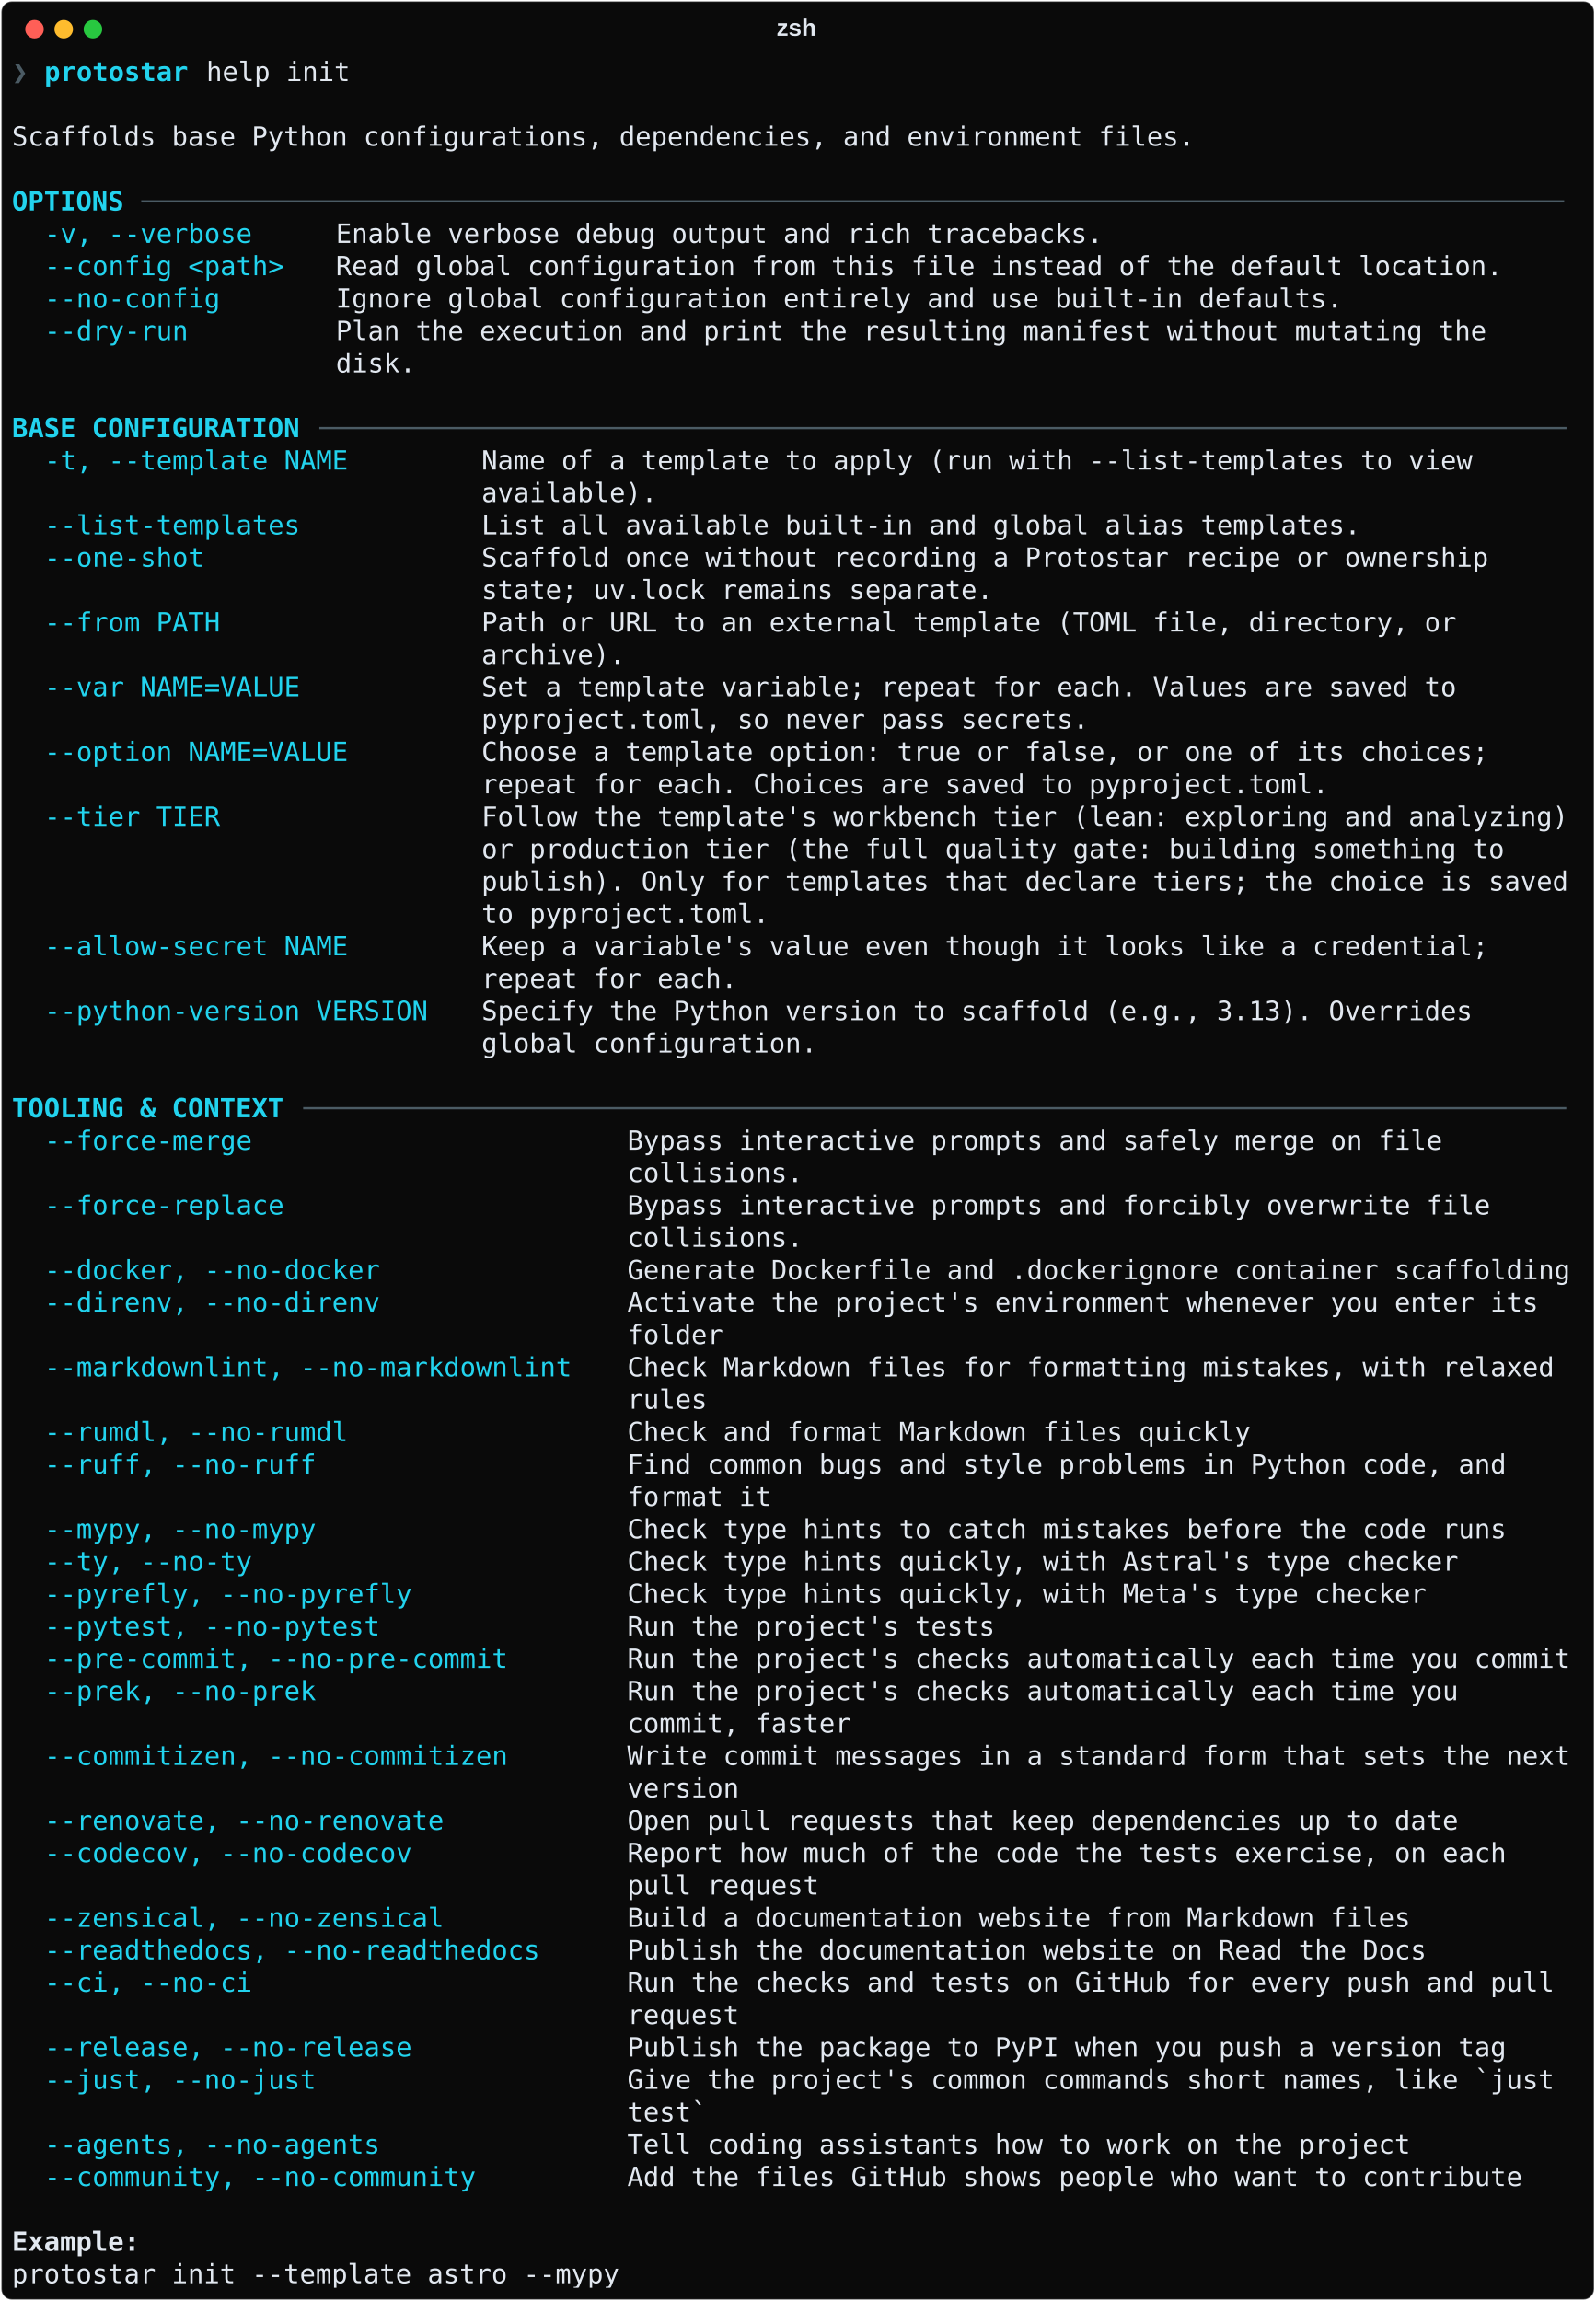
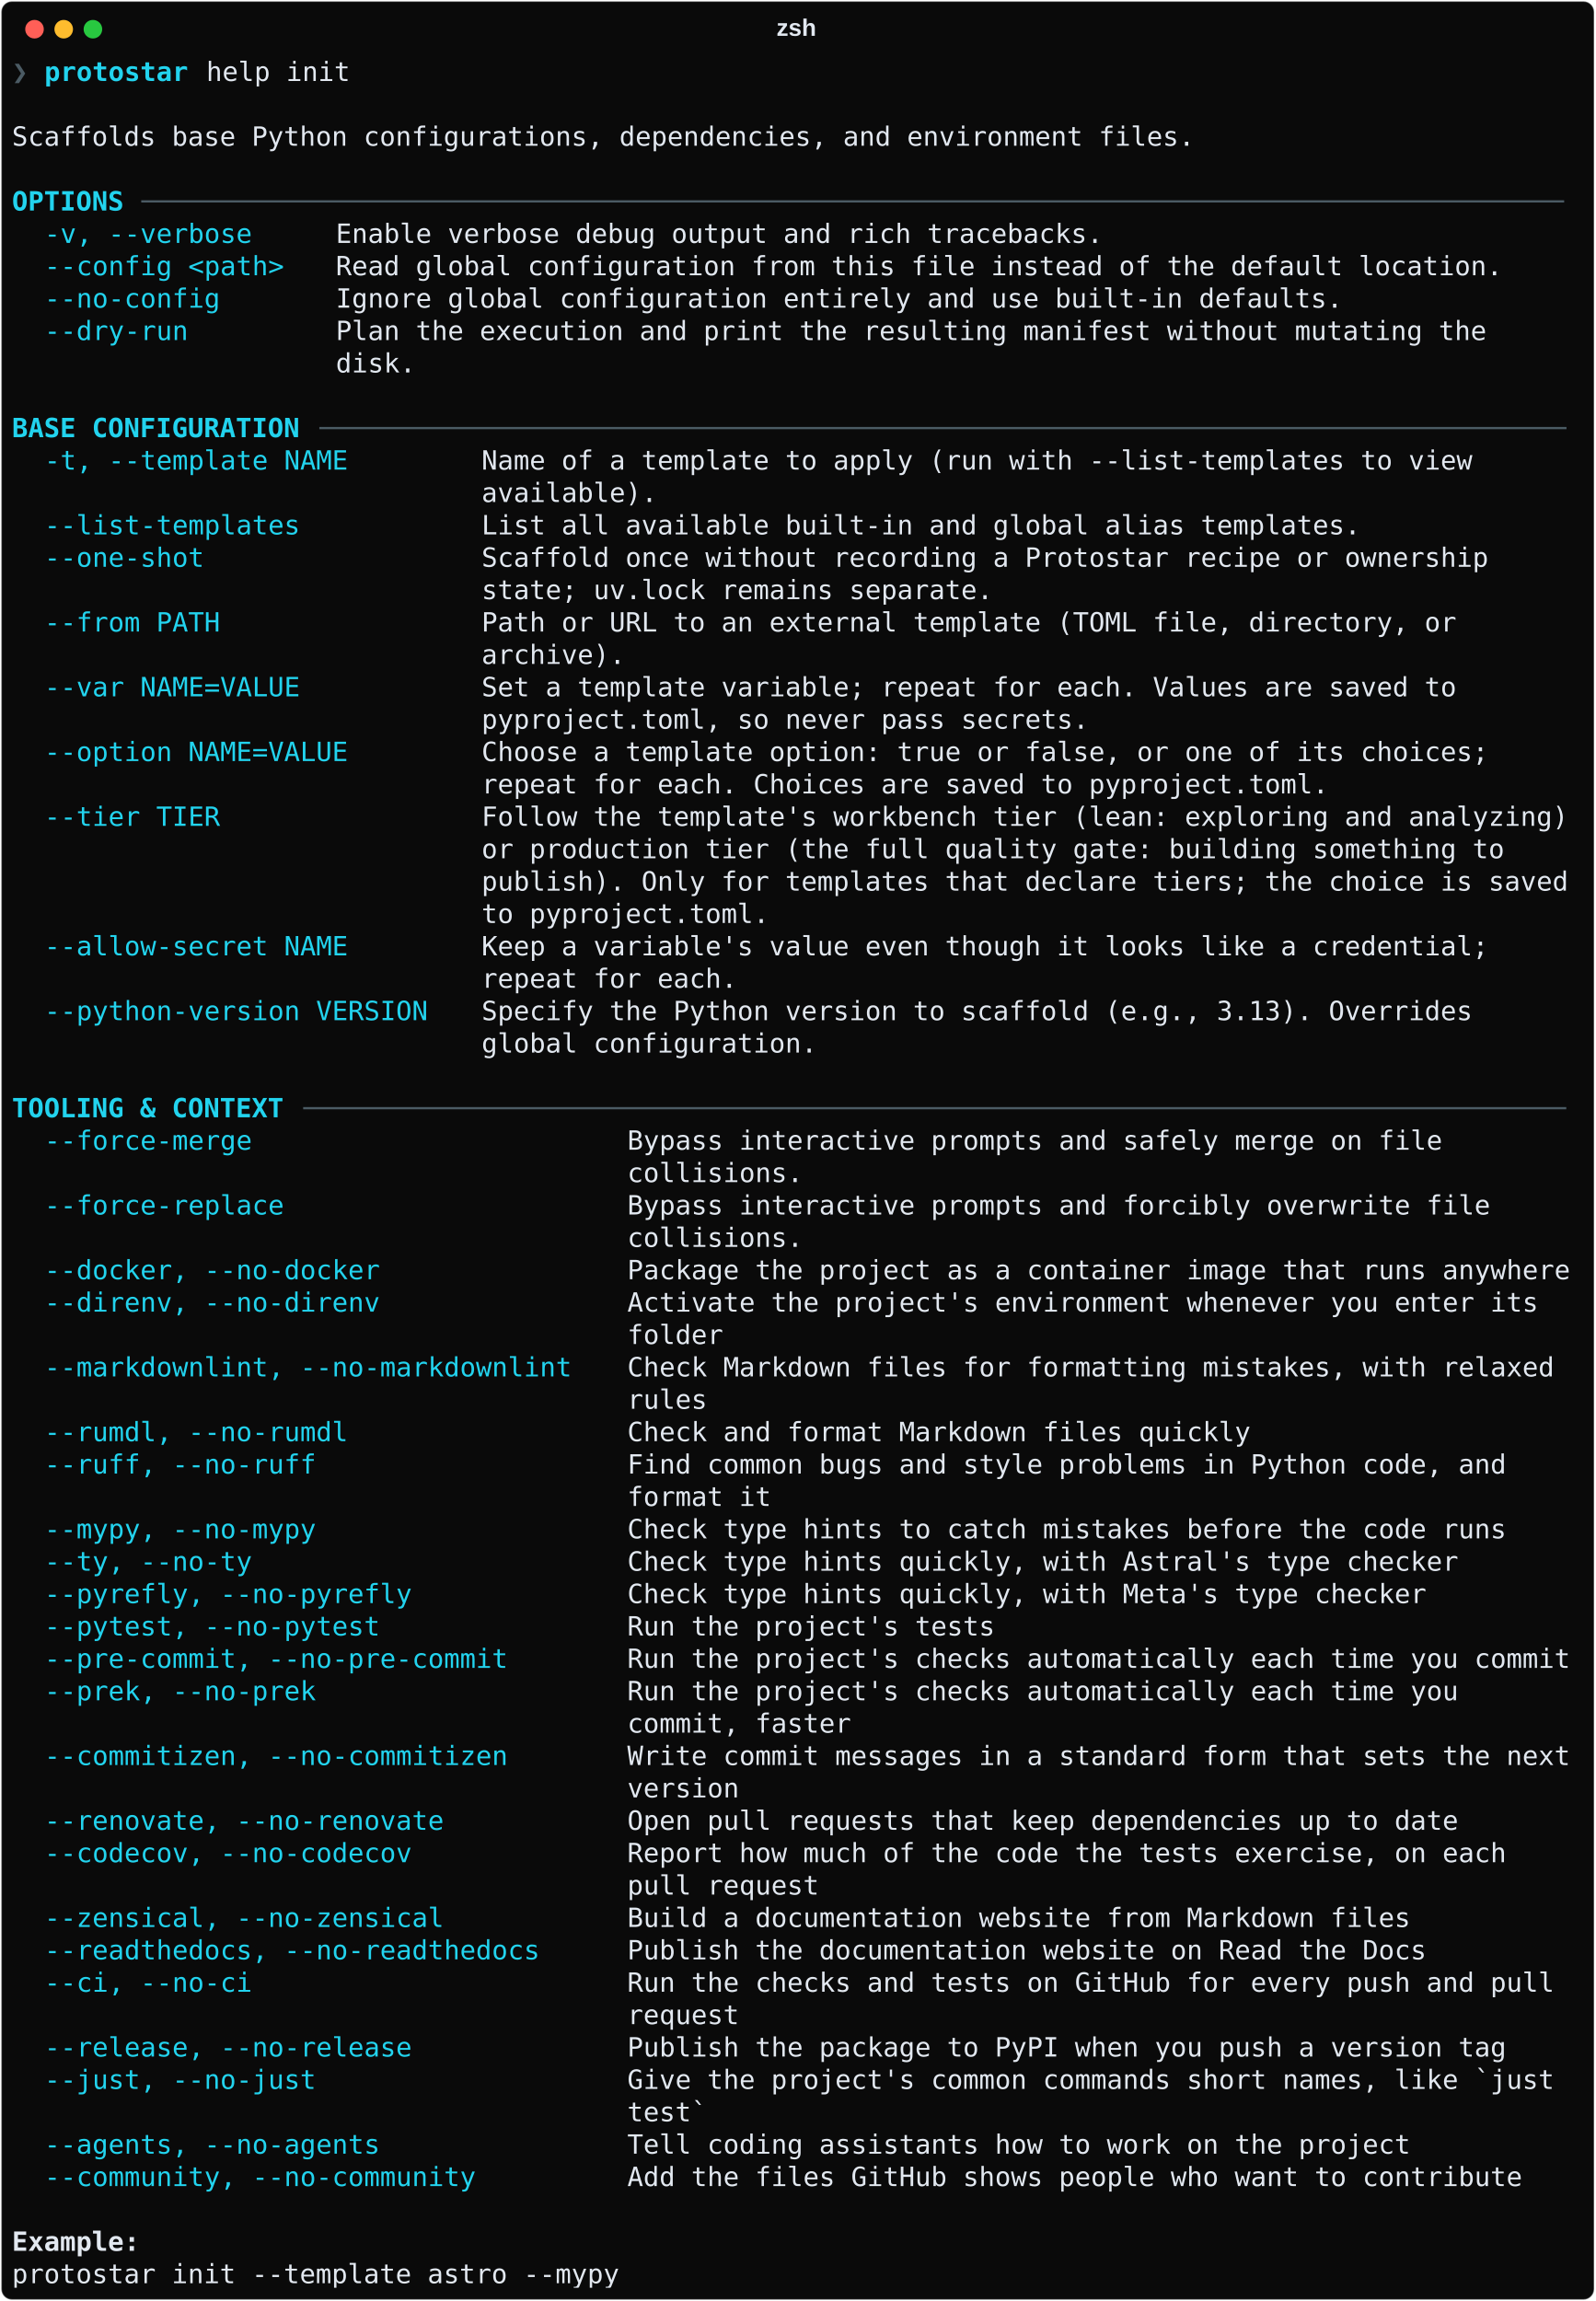
<svg xmlns="http://www.w3.org/2000/svg" class="rich-terminal" viewBox="0 0 1202 1733.6">
  <style>

    @font-face {
        font-family: "Fira Code";
        src: local("FiraCode-Regular"),
                url("https://cdnjs.cloudflare.com/ajax/libs/firacode/6.2.0/woff2/FiraCode-Regular.woff2") format("woff2"),
                url("https://cdnjs.cloudflare.com/ajax/libs/firacode/6.2.0/woff/FiraCode-Regular.woff") format("woff");
        font-style: normal;
        font-weight: 400;
    }
    @font-face {
        font-family: "Fira Code";
        src: local("FiraCode-Bold"),
                url("https://cdnjs.cloudflare.com/ajax/libs/firacode/6.2.0/woff2/FiraCode-Bold.woff2") format("woff2"),
                url("https://cdnjs.cloudflare.com/ajax/libs/firacode/6.2.0/woff/FiraCode-Bold.woff") format("woff");
        font-style: bold;
        font-weight: 700;
    }

    .cli_init_help-matrix {
        font-family: Fira Code, monospace;
        font-size: 20px;
        line-height: 24.4px;
        font-variant-east-asian: full-width;
    }

    .cli_init_help-title {
        font-size: 18px;
        font-weight: bold;
        font-family: arial;
    }

    .cli_init_help-r1 { fill: #4b5b64 }
.cli_init_help-r2 { fill: #22d3ee;font-weight: bold }
.cli_init_help-r3 { fill: #e2e8f0 }
.cli_init_help-r4 { fill: #22d3ee }
.cli_init_help-r5 { fill: #e2e8f0;font-weight: bold }
    </style>
  <defs>
    <clipPath id="cli_init_help-clip-terminal">
      <rect x="0" y="0" width="1182.4" height="1682.6" />
    </clipPath>
    <clipPath id="cli_init_help-line-0">
      <rect x="0" y="1.5" width="1183.4" height="24.65" />
    </clipPath>
    <clipPath id="cli_init_help-line-1">
      <rect x="0" y="25.9" width="1183.4" height="24.65" />
    </clipPath>
    <clipPath id="cli_init_help-line-2">
      <rect x="0" y="50.3" width="1183.4" height="24.65" />
    </clipPath>
    <clipPath id="cli_init_help-line-3">
      <rect x="0" y="74.7" width="1183.4" height="24.65" />
    </clipPath>
    <clipPath id="cli_init_help-line-4">
      <rect x="0" y="99.1" width="1183.4" height="24.65" />
    </clipPath>
    <clipPath id="cli_init_help-line-5">
      <rect x="0" y="123.5" width="1183.4" height="24.65" />
    </clipPath>
    <clipPath id="cli_init_help-line-6">
      <rect x="0" y="147.9" width="1183.4" height="24.65" />
    </clipPath>
    <clipPath id="cli_init_help-line-7">
      <rect x="0" y="172.3" width="1183.4" height="24.65" />
    </clipPath>
    <clipPath id="cli_init_help-line-8">
      <rect x="0" y="196.7" width="1183.4" height="24.65" />
    </clipPath>
    <clipPath id="cli_init_help-line-9">
      <rect x="0" y="221.1" width="1183.4" height="24.65" />
    </clipPath>
    <clipPath id="cli_init_help-line-10">
      <rect x="0" y="245.5" width="1183.4" height="24.65" />
    </clipPath>
    <clipPath id="cli_init_help-line-11">
      <rect x="0" y="269.9" width="1183.4" height="24.65" />
    </clipPath>
    <clipPath id="cli_init_help-line-12">
      <rect x="0" y="294.3" width="1183.4" height="24.65" />
    </clipPath>
    <clipPath id="cli_init_help-line-13">
      <rect x="0" y="318.7" width="1183.4" height="24.65" />
    </clipPath>
    <clipPath id="cli_init_help-line-14">
      <rect x="0" y="343.1" width="1183.4" height="24.65" />
    </clipPath>
    <clipPath id="cli_init_help-line-15">
      <rect x="0" y="367.5" width="1183.4" height="24.65" />
    </clipPath>
    <clipPath id="cli_init_help-line-16">
      <rect x="0" y="391.9" width="1183.4" height="24.65" />
    </clipPath>
    <clipPath id="cli_init_help-line-17">
      <rect x="0" y="416.3" width="1183.4" height="24.65" />
    </clipPath>
    <clipPath id="cli_init_help-line-18">
      <rect x="0" y="440.7" width="1183.4" height="24.65" />
    </clipPath>
    <clipPath id="cli_init_help-line-19">
      <rect x="0" y="465.1" width="1183.4" height="24.65" />
    </clipPath>
    <clipPath id="cli_init_help-line-20">
      <rect x="0" y="489.5" width="1183.4" height="24.65" />
    </clipPath>
    <clipPath id="cli_init_help-line-21">
      <rect x="0" y="513.9" width="1183.4" height="24.65" />
    </clipPath>
    <clipPath id="cli_init_help-line-22">
      <rect x="0" y="538.3" width="1183.4" height="24.65" />
    </clipPath>
    <clipPath id="cli_init_help-line-23">
      <rect x="0" y="562.7" width="1183.4" height="24.65" />
    </clipPath>
    <clipPath id="cli_init_help-line-24">
      <rect x="0" y="587.1" width="1183.4" height="24.65" />
    </clipPath>
    <clipPath id="cli_init_help-line-25">
      <rect x="0" y="611.5" width="1183.4" height="24.65" />
    </clipPath>
    <clipPath id="cli_init_help-line-26">
      <rect x="0" y="635.9" width="1183.4" height="24.65" />
    </clipPath>
    <clipPath id="cli_init_help-line-27">
      <rect x="0" y="660.3" width="1183.4" height="24.65" />
    </clipPath>
    <clipPath id="cli_init_help-line-28">
      <rect x="0" y="684.7" width="1183.4" height="24.65" />
    </clipPath>
    <clipPath id="cli_init_help-line-29">
      <rect x="0" y="709.1" width="1183.4" height="24.65" />
    </clipPath>
    <clipPath id="cli_init_help-line-30">
      <rect x="0" y="733.5" width="1183.4" height="24.65" />
    </clipPath>
    <clipPath id="cli_init_help-line-31">
      <rect x="0" y="757.9" width="1183.4" height="24.65" />
    </clipPath>
    <clipPath id="cli_init_help-line-32">
      <rect x="0" y="782.3" width="1183.4" height="24.65" />
    </clipPath>
    <clipPath id="cli_init_help-line-33">
      <rect x="0" y="806.7" width="1183.4" height="24.65" />
    </clipPath>
    <clipPath id="cli_init_help-line-34">
      <rect x="0" y="831.1" width="1183.4" height="24.65" />
    </clipPath>
    <clipPath id="cli_init_help-line-35">
      <rect x="0" y="855.5" width="1183.4" height="24.65" />
    </clipPath>
    <clipPath id="cli_init_help-line-36">
      <rect x="0" y="879.9" width="1183.4" height="24.65" />
    </clipPath>
    <clipPath id="cli_init_help-line-37">
      <rect x="0" y="904.3" width="1183.4" height="24.65" />
    </clipPath>
    <clipPath id="cli_init_help-line-38">
      <rect x="0" y="928.7" width="1183.4" height="24.65" />
    </clipPath>
    <clipPath id="cli_init_help-line-39">
      <rect x="0" y="953.1" width="1183.4" height="24.65" />
    </clipPath>
    <clipPath id="cli_init_help-line-40">
      <rect x="0" y="977.5" width="1183.4" height="24.65" />
    </clipPath>
    <clipPath id="cli_init_help-line-41">
      <rect x="0" y="1001.9" width="1183.4" height="24.65" />
    </clipPath>
    <clipPath id="cli_init_help-line-42">
      <rect x="0" y="1026.3" width="1183.4" height="24.65" />
    </clipPath>
    <clipPath id="cli_init_help-line-43">
      <rect x="0" y="1050.7" width="1183.4" height="24.65" />
    </clipPath>
    <clipPath id="cli_init_help-line-44">
      <rect x="0" y="1075.1" width="1183.4" height="24.65" />
    </clipPath>
    <clipPath id="cli_init_help-line-45">
      <rect x="0" y="1099.5" width="1183.4" height="24.65" />
    </clipPath>
    <clipPath id="cli_init_help-line-46">
      <rect x="0" y="1123.9" width="1183.4" height="24.65" />
    </clipPath>
    <clipPath id="cli_init_help-line-47">
      <rect x="0" y="1148.3" width="1183.4" height="24.65" />
    </clipPath>
    <clipPath id="cli_init_help-line-48">
      <rect x="0" y="1172.7" width="1183.4" height="24.65" />
    </clipPath>
    <clipPath id="cli_init_help-line-49">
      <rect x="0" y="1197.1" width="1183.4" height="24.65" />
    </clipPath>
    <clipPath id="cli_init_help-line-50">
      <rect x="0" y="1221.5" width="1183.4" height="24.65" />
    </clipPath>
    <clipPath id="cli_init_help-line-51">
      <rect x="0" y="1245.9" width="1183.4" height="24.65" />
    </clipPath>
    <clipPath id="cli_init_help-line-52">
      <rect x="0" y="1270.3" width="1183.4" height="24.65" />
    </clipPath>
    <clipPath id="cli_init_help-line-53">
      <rect x="0" y="1294.7" width="1183.4" height="24.65" />
    </clipPath>
    <clipPath id="cli_init_help-line-54">
      <rect x="0" y="1319.1" width="1183.4" height="24.65" />
    </clipPath>
    <clipPath id="cli_init_help-line-55">
      <rect x="0" y="1343.5" width="1183.4" height="24.65" />
    </clipPath>
    <clipPath id="cli_init_help-line-56">
      <rect x="0" y="1367.9" width="1183.4" height="24.65" />
    </clipPath>
    <clipPath id="cli_init_help-line-57">
      <rect x="0" y="1392.3" width="1183.4" height="24.65" />
    </clipPath>
    <clipPath id="cli_init_help-line-58">
      <rect x="0" y="1416.7" width="1183.4" height="24.65" />
    </clipPath>
    <clipPath id="cli_init_help-line-59">
      <rect x="0" y="1441.1" width="1183.4" height="24.65" />
    </clipPath>
    <clipPath id="cli_init_help-line-60">
      <rect x="0" y="1465.5" width="1183.4" height="24.65" />
    </clipPath>
    <clipPath id="cli_init_help-line-61">
      <rect x="0" y="1489.9" width="1183.4" height="24.65" />
    </clipPath>
    <clipPath id="cli_init_help-line-62">
      <rect x="0" y="1514.3" width="1183.4" height="24.65" />
    </clipPath>
    <clipPath id="cli_init_help-line-63">
      <rect x="0" y="1538.7" width="1183.4" height="24.65" />
    </clipPath>
    <clipPath id="cli_init_help-line-64">
      <rect x="0" y="1563.1" width="1183.4" height="24.65" />
    </clipPath>
    <clipPath id="cli_init_help-line-65">
      <rect x="0" y="1587.5" width="1183.4" height="24.65" />
    </clipPath>
    <clipPath id="cli_init_help-line-66">
      <rect x="0" y="1611.9" width="1183.4" height="24.65" />
    </clipPath>
    <clipPath id="cli_init_help-line-67">
      <rect x="0" y="1636.3" width="1183.4" height="24.65" />
    </clipPath>
  </defs>
  <rect fill="#0a0a0a" stroke="rgba(255,255,255,0.35)" stroke-width="1" x="1" y="1" width="1200" height="1731.6" rx="8" />
  <text class="cli_init_help-title" fill="#e2e8f0" text-anchor="middle" x="600" y="27">zsh</text>
  <g transform="translate(26,22)">
    <circle cx="0" cy="0" r="7" fill="#ff5f57" />
    <circle cx="22" cy="0" r="7" fill="#febc2e" />
    <circle cx="44" cy="0" r="7" fill="#28c840" />
  </g>
  <g transform="translate(9, 41)" clip-path="url(#cli_init_help-clip-terminal)">
    <g class="cli_init_help-matrix">
      <text class="cli_init_help-r1" x="0" y="20" textLength="24.4" clip-path="url(#cli_init_help-line-0)">❯ </text>
      <text class="cli_init_help-r2" x="24.4" y="20" textLength="122" clip-path="url(#cli_init_help-line-0)">protostar </text>
      <text class="cli_init_help-r3" x="146.4" y="20" textLength="109.8" clip-path="url(#cli_init_help-line-0)">help init</text>
      <text class="cli_init_help-r3" x="1183.4" y="20" textLength="12.2" clip-path="url(#cli_init_help-line-0)">
</text>
      <text class="cli_init_help-r3" x="1183.4" y="44.4" textLength="12.2" clip-path="url(#cli_init_help-line-1)">
</text>
      <text class="cli_init_help-r3" x="0" y="68.8" textLength="902.8" clip-path="url(#cli_init_help-line-2)">Scaffolds base Python configurations, dependencies, and environment files.</text>
      <text class="cli_init_help-r3" x="1183.4" y="68.8" textLength="12.2" clip-path="url(#cli_init_help-line-2)">
</text>
      <text class="cli_init_help-r3" x="1183.4" y="93.2" textLength="12.2" clip-path="url(#cli_init_help-line-3)">
</text>
      <text class="cli_init_help-r2" x="0" y="117.6" textLength="85.4" clip-path="url(#cli_init_help-line-4)">OPTIONS</text>
      <text class="cli_init_help-r1" x="97.6" y="117.6" textLength="1085.8" clip-path="url(#cli_init_help-line-4)">─────────────────────────────────────────────────────────────────────────────────────────</text>
      <text class="cli_init_help-r3" x="1183.4" y="117.6" textLength="12.2" clip-path="url(#cli_init_help-line-4)">
</text>
      <text class="cli_init_help-r4" x="24.4" y="142" textLength="183" clip-path="url(#cli_init_help-line-5)">-v, --verbose  </text>
      <text class="cli_init_help-r3" x="244" y="142" textLength="939.4" clip-path="url(#cli_init_help-line-5)">Enable verbose debug output and rich tracebacks.                             </text>
      <text class="cli_init_help-r3" x="1183.4" y="142" textLength="12.2" clip-path="url(#cli_init_help-line-5)">
</text>
      <text class="cli_init_help-r4" x="24.4" y="166.4" textLength="183" clip-path="url(#cli_init_help-line-6)">--config &lt;path&gt;</text>
      <text class="cli_init_help-r3" x="244" y="166.4" textLength="939.4" clip-path="url(#cli_init_help-line-6)">Read global configuration from this file instead of the default location.    </text>
      <text class="cli_init_help-r3" x="1183.4" y="166.4" textLength="12.2" clip-path="url(#cli_init_help-line-6)">
</text>
      <text class="cli_init_help-r4" x="24.4" y="190.8" textLength="183" clip-path="url(#cli_init_help-line-7)">--no-config    </text>
      <text class="cli_init_help-r3" x="244" y="190.8" textLength="939.4" clip-path="url(#cli_init_help-line-7)">Ignore global configuration entirely and use built-in defaults.              </text>
      <text class="cli_init_help-r3" x="1183.4" y="190.8" textLength="12.2" clip-path="url(#cli_init_help-line-7)">
</text>
      <text class="cli_init_help-r4" x="24.4" y="215.2" textLength="183" clip-path="url(#cli_init_help-line-8)">--dry-run      </text>
      <text class="cli_init_help-r3" x="244" y="215.2" textLength="939.4" clip-path="url(#cli_init_help-line-8)">Plan the execution and print the resulting manifest without mutating the     </text>
      <text class="cli_init_help-r3" x="1183.4" y="215.2" textLength="12.2" clip-path="url(#cli_init_help-line-8)">
</text>
      <text class="cli_init_help-r3" x="244" y="239.6" textLength="939.4" clip-path="url(#cli_init_help-line-9)">disk.                                                                        </text>
      <text class="cli_init_help-r3" x="1183.4" y="239.6" textLength="12.2" clip-path="url(#cli_init_help-line-9)">
</text>
      <text class="cli_init_help-r3" x="1183.4" y="264" textLength="12.2" clip-path="url(#cli_init_help-line-10)">
</text>
      <text class="cli_init_help-r2" x="0" y="288.4" textLength="219.6" clip-path="url(#cli_init_help-line-11)">BASE CONFIGURATION</text>
      <text class="cli_init_help-r1" x="231.8" y="288.4" textLength="951.6" clip-path="url(#cli_init_help-line-11)">──────────────────────────────────────────────────────────────────────────────</text>
      <text class="cli_init_help-r3" x="1183.4" y="288.4" textLength="12.2" clip-path="url(#cli_init_help-line-11)">
</text>
      <text class="cli_init_help-r4" x="24.4" y="312.8" textLength="292.8" clip-path="url(#cli_init_help-line-12)">-t, --template NAME     </text>
      <text class="cli_init_help-r3" x="353.8" y="312.8" textLength="829.6" clip-path="url(#cli_init_help-line-12)">Name of a template to apply (run with --list-templates to view      </text>
      <text class="cli_init_help-r3" x="1183.4" y="312.8" textLength="12.2" clip-path="url(#cli_init_help-line-12)">
</text>
      <text class="cli_init_help-r3" x="353.8" y="337.2" textLength="829.6" clip-path="url(#cli_init_help-line-13)">available).                                                         </text>
      <text class="cli_init_help-r3" x="1183.4" y="337.2" textLength="12.2" clip-path="url(#cli_init_help-line-13)">
</text>
      <text class="cli_init_help-r4" x="24.4" y="361.6" textLength="292.8" clip-path="url(#cli_init_help-line-14)">--list-templates        </text>
      <text class="cli_init_help-r3" x="353.8" y="361.6" textLength="829.6" clip-path="url(#cli_init_help-line-14)">List all available built-in and global alias templates.             </text>
      <text class="cli_init_help-r3" x="1183.4" y="361.6" textLength="12.2" clip-path="url(#cli_init_help-line-14)">
</text>
      <text class="cli_init_help-r4" x="24.4" y="386" textLength="292.8" clip-path="url(#cli_init_help-line-15)">--one-shot              </text>
      <text class="cli_init_help-r3" x="353.8" y="386" textLength="829.6" clip-path="url(#cli_init_help-line-15)">Scaffold once without recording a Protostar recipe or ownership     </text>
      <text class="cli_init_help-r3" x="1183.4" y="386" textLength="12.2" clip-path="url(#cli_init_help-line-15)">
</text>
      <text class="cli_init_help-r3" x="353.8" y="410.4" textLength="829.6" clip-path="url(#cli_init_help-line-16)">state; uv.lock remains separate.                                    </text>
      <text class="cli_init_help-r3" x="1183.4" y="410.4" textLength="12.2" clip-path="url(#cli_init_help-line-16)">
</text>
      <text class="cli_init_help-r4" x="24.4" y="434.8" textLength="292.8" clip-path="url(#cli_init_help-line-17)">--from PATH             </text>
      <text class="cli_init_help-r3" x="353.8" y="434.8" textLength="829.6" clip-path="url(#cli_init_help-line-17)">Path or URL to an external template (TOML file, directory, or       </text>
      <text class="cli_init_help-r3" x="1183.4" y="434.8" textLength="12.2" clip-path="url(#cli_init_help-line-17)">
</text>
      <text class="cli_init_help-r3" x="353.8" y="459.2" textLength="829.6" clip-path="url(#cli_init_help-line-18)">archive).                                                           </text>
      <text class="cli_init_help-r3" x="1183.4" y="459.2" textLength="12.2" clip-path="url(#cli_init_help-line-18)">
</text>
      <text class="cli_init_help-r4" x="24.4" y="483.6" textLength="292.8" clip-path="url(#cli_init_help-line-19)">--var NAME=VALUE        </text>
      <text class="cli_init_help-r3" x="353.8" y="483.6" textLength="829.6" clip-path="url(#cli_init_help-line-19)">Set a template variable; repeat for each. Values are saved to       </text>
      <text class="cli_init_help-r3" x="1183.4" y="483.6" textLength="12.2" clip-path="url(#cli_init_help-line-19)">
</text>
      <text class="cli_init_help-r3" x="353.8" y="508" textLength="829.6" clip-path="url(#cli_init_help-line-20)">pyproject.toml, so never pass secrets.                              </text>
      <text class="cli_init_help-r3" x="1183.4" y="508" textLength="12.2" clip-path="url(#cli_init_help-line-20)">
</text>
      <text class="cli_init_help-r4" x="24.4" y="532.4" textLength="292.8" clip-path="url(#cli_init_help-line-21)">--option NAME=VALUE     </text>
      <text class="cli_init_help-r3" x="353.8" y="532.4" textLength="829.6" clip-path="url(#cli_init_help-line-21)">Choose a template option: true or false, or one of its choices;     </text>
      <text class="cli_init_help-r3" x="1183.4" y="532.4" textLength="12.2" clip-path="url(#cli_init_help-line-21)">
</text>
      <text class="cli_init_help-r3" x="353.8" y="556.8" textLength="829.6" clip-path="url(#cli_init_help-line-22)">repeat for each. Choices are saved to pyproject.toml.               </text>
      <text class="cli_init_help-r3" x="1183.4" y="556.8" textLength="12.2" clip-path="url(#cli_init_help-line-22)">
</text>
      <text class="cli_init_help-r4" x="24.4" y="581.2" textLength="292.8" clip-path="url(#cli_init_help-line-23)">--tier TIER             </text>
      <text class="cli_init_help-r3" x="353.8" y="581.2" textLength="829.6" clip-path="url(#cli_init_help-line-23)">Follow the template's workbench tier (lean: exploring and analyzing)</text>
      <text class="cli_init_help-r3" x="1183.4" y="581.2" textLength="12.2" clip-path="url(#cli_init_help-line-23)">
</text>
      <text class="cli_init_help-r3" x="353.8" y="605.6" textLength="829.6" clip-path="url(#cli_init_help-line-24)">or production tier (the full quality gate: building something to    </text>
      <text class="cli_init_help-r3" x="1183.4" y="605.6" textLength="12.2" clip-path="url(#cli_init_help-line-24)">
</text>
      <text class="cli_init_help-r3" x="353.8" y="630" textLength="829.6" clip-path="url(#cli_init_help-line-25)">publish). Only for templates that declare tiers; the choice is saved</text>
      <text class="cli_init_help-r3" x="1183.4" y="630" textLength="12.2" clip-path="url(#cli_init_help-line-25)">
</text>
      <text class="cli_init_help-r3" x="353.8" y="654.4" textLength="829.6" clip-path="url(#cli_init_help-line-26)">to pyproject.toml.                                                  </text>
      <text class="cli_init_help-r3" x="1183.4" y="654.4" textLength="12.2" clip-path="url(#cli_init_help-line-26)">
</text>
      <text class="cli_init_help-r4" x="24.4" y="678.8" textLength="292.8" clip-path="url(#cli_init_help-line-27)">--allow-secret NAME     </text>
      <text class="cli_init_help-r3" x="353.8" y="678.8" textLength="829.6" clip-path="url(#cli_init_help-line-27)">Keep a variable's value even though it looks like a credential;     </text>
      <text class="cli_init_help-r3" x="1183.4" y="678.8" textLength="12.2" clip-path="url(#cli_init_help-line-27)">
</text>
      <text class="cli_init_help-r3" x="353.8" y="703.2" textLength="829.6" clip-path="url(#cli_init_help-line-28)">repeat for each.                                                    </text>
      <text class="cli_init_help-r3" x="1183.4" y="703.2" textLength="12.2" clip-path="url(#cli_init_help-line-28)">
</text>
      <text class="cli_init_help-r4" x="24.4" y="727.6" textLength="292.8" clip-path="url(#cli_init_help-line-29)">--python-version VERSION</text>
      <text class="cli_init_help-r3" x="353.8" y="727.6" textLength="829.6" clip-path="url(#cli_init_help-line-29)">Specify the Python version to scaffold (e.g., 3.13). Overrides      </text>
      <text class="cli_init_help-r3" x="1183.4" y="727.6" textLength="12.2" clip-path="url(#cli_init_help-line-29)">
</text>
      <text class="cli_init_help-r3" x="353.8" y="752" textLength="829.6" clip-path="url(#cli_init_help-line-30)">global configuration.                                               </text>
      <text class="cli_init_help-r3" x="1183.4" y="752" textLength="12.2" clip-path="url(#cli_init_help-line-30)">
</text>
      <text class="cli_init_help-r3" x="1183.4" y="776.4" textLength="12.2" clip-path="url(#cli_init_help-line-31)">
</text>
      <text class="cli_init_help-r2" x="0" y="800.8" textLength="207.4" clip-path="url(#cli_init_help-line-32)">TOOLING &amp; CONTEXT</text>
      <text class="cli_init_help-r1" x="219.6" y="800.8" textLength="963.8" clip-path="url(#cli_init_help-line-32)">───────────────────────────────────────────────────────────────────────────────</text>
      <text class="cli_init_help-r3" x="1183.4" y="800.8" textLength="12.2" clip-path="url(#cli_init_help-line-32)">
</text>
      <text class="cli_init_help-r4" x="24.4" y="825.2" textLength="402.6" clip-path="url(#cli_init_help-line-33)">--force-merge                    </text>
      <text class="cli_init_help-r3" x="463.6" y="825.2" textLength="719.8" clip-path="url(#cli_init_help-line-33)">Bypass interactive prompts and safely merge on file        </text>
      <text class="cli_init_help-r3" x="1183.4" y="825.2" textLength="12.2" clip-path="url(#cli_init_help-line-33)">
</text>
      <text class="cli_init_help-r3" x="463.6" y="849.6" textLength="719.8" clip-path="url(#cli_init_help-line-34)">collisions.                                                </text>
      <text class="cli_init_help-r3" x="1183.4" y="849.6" textLength="12.2" clip-path="url(#cli_init_help-line-34)">
</text>
      <text class="cli_init_help-r4" x="24.4" y="874" textLength="402.6" clip-path="url(#cli_init_help-line-35)">--force-replace                  </text>
      <text class="cli_init_help-r3" x="463.6" y="874" textLength="719.8" clip-path="url(#cli_init_help-line-35)">Bypass interactive prompts and forcibly overwrite file     </text>
      <text class="cli_init_help-r3" x="1183.4" y="874" textLength="12.2" clip-path="url(#cli_init_help-line-35)">
</text>
      <text class="cli_init_help-r3" x="463.6" y="898.4" textLength="719.8" clip-path="url(#cli_init_help-line-36)">collisions.                                                </text>
      <text class="cli_init_help-r3" x="1183.4" y="898.4" textLength="12.2" clip-path="url(#cli_init_help-line-36)">
</text>
      <text class="cli_init_help-r4" x="24.4" y="922.8" textLength="402.6" clip-path="url(#cli_init_help-line-37)">--docker, --no-docker            </text>
-       <text class="cli_init_help-r3" x="463.6" y="922.8" textLength="719.8" clip-path="url(#cli_init_help-line-37)">Generate Dockerfile and .dockerignore container scaffolding</text>
+       <text class="cli_init_help-r3" x="463.6" y="922.8" textLength="719.8" clip-path="url(#cli_init_help-line-37)">Package the project as a container image that runs anywhere</text>
      <text class="cli_init_help-r3" x="1183.4" y="922.8" textLength="12.2" clip-path="url(#cli_init_help-line-37)">
</text>
      <text class="cli_init_help-r4" x="24.4" y="947.2" textLength="402.6" clip-path="url(#cli_init_help-line-38)">--direnv, --no-direnv            </text>
      <text class="cli_init_help-r3" x="463.6" y="947.2" textLength="719.8" clip-path="url(#cli_init_help-line-38)">Activate the project's environment whenever you enter its  </text>
      <text class="cli_init_help-r3" x="1183.4" y="947.2" textLength="12.2" clip-path="url(#cli_init_help-line-38)">
</text>
      <text class="cli_init_help-r3" x="463.6" y="971.6" textLength="719.8" clip-path="url(#cli_init_help-line-39)">folder                                                     </text>
      <text class="cli_init_help-r3" x="1183.4" y="971.6" textLength="12.2" clip-path="url(#cli_init_help-line-39)">
</text>
      <text class="cli_init_help-r4" x="24.4" y="996" textLength="402.6" clip-path="url(#cli_init_help-line-40)">--markdownlint, --no-markdownlint</text>
      <text class="cli_init_help-r3" x="463.6" y="996" textLength="719.8" clip-path="url(#cli_init_help-line-40)">Check Markdown files for formatting mistakes, with relaxed </text>
      <text class="cli_init_help-r3" x="1183.4" y="996" textLength="12.2" clip-path="url(#cli_init_help-line-40)">
</text>
      <text class="cli_init_help-r3" x="463.6" y="1020.4" textLength="719.8" clip-path="url(#cli_init_help-line-41)">rules                                                      </text>
      <text class="cli_init_help-r3" x="1183.4" y="1020.4" textLength="12.2" clip-path="url(#cli_init_help-line-41)">
</text>
      <text class="cli_init_help-r4" x="24.4" y="1044.8" textLength="402.6" clip-path="url(#cli_init_help-line-42)">--rumdl, --no-rumdl              </text>
      <text class="cli_init_help-r3" x="463.6" y="1044.8" textLength="719.8" clip-path="url(#cli_init_help-line-42)">Check and format Markdown files quickly                    </text>
      <text class="cli_init_help-r3" x="1183.4" y="1044.8" textLength="12.2" clip-path="url(#cli_init_help-line-42)">
</text>
      <text class="cli_init_help-r4" x="24.4" y="1069.2" textLength="402.6" clip-path="url(#cli_init_help-line-43)">--ruff, --no-ruff                </text>
      <text class="cli_init_help-r3" x="463.6" y="1069.2" textLength="719.8" clip-path="url(#cli_init_help-line-43)">Find common bugs and style problems in Python code, and    </text>
      <text class="cli_init_help-r3" x="1183.4" y="1069.2" textLength="12.2" clip-path="url(#cli_init_help-line-43)">
</text>
      <text class="cli_init_help-r3" x="463.6" y="1093.6" textLength="719.8" clip-path="url(#cli_init_help-line-44)">format it                                                  </text>
      <text class="cli_init_help-r3" x="1183.4" y="1093.6" textLength="12.2" clip-path="url(#cli_init_help-line-44)">
</text>
      <text class="cli_init_help-r4" x="24.4" y="1118" textLength="402.6" clip-path="url(#cli_init_help-line-45)">--mypy, --no-mypy                </text>
      <text class="cli_init_help-r3" x="463.6" y="1118" textLength="719.8" clip-path="url(#cli_init_help-line-45)">Check type hints to catch mistakes before the code runs    </text>
      <text class="cli_init_help-r3" x="1183.4" y="1118" textLength="12.2" clip-path="url(#cli_init_help-line-45)">
</text>
      <text class="cli_init_help-r4" x="24.4" y="1142.4" textLength="402.6" clip-path="url(#cli_init_help-line-46)">--ty, --no-ty                    </text>
      <text class="cli_init_help-r3" x="463.6" y="1142.4" textLength="719.8" clip-path="url(#cli_init_help-line-46)">Check type hints quickly, with Astral's type checker       </text>
      <text class="cli_init_help-r3" x="1183.4" y="1142.4" textLength="12.2" clip-path="url(#cli_init_help-line-46)">
</text>
      <text class="cli_init_help-r4" x="24.4" y="1166.8" textLength="402.6" clip-path="url(#cli_init_help-line-47)">--pyrefly, --no-pyrefly          </text>
      <text class="cli_init_help-r3" x="463.6" y="1166.8" textLength="719.8" clip-path="url(#cli_init_help-line-47)">Check type hints quickly, with Meta's type checker         </text>
      <text class="cli_init_help-r3" x="1183.4" y="1166.8" textLength="12.2" clip-path="url(#cli_init_help-line-47)">
</text>
      <text class="cli_init_help-r4" x="24.4" y="1191.2" textLength="402.6" clip-path="url(#cli_init_help-line-48)">--pytest, --no-pytest            </text>
      <text class="cli_init_help-r3" x="463.6" y="1191.2" textLength="719.8" clip-path="url(#cli_init_help-line-48)">Run the project's tests                                    </text>
      <text class="cli_init_help-r3" x="1183.4" y="1191.2" textLength="12.2" clip-path="url(#cli_init_help-line-48)">
</text>
      <text class="cli_init_help-r4" x="24.4" y="1215.6" textLength="402.6" clip-path="url(#cli_init_help-line-49)">--pre-commit, --no-pre-commit    </text>
      <text class="cli_init_help-r3" x="463.6" y="1215.6" textLength="719.8" clip-path="url(#cli_init_help-line-49)">Run the project's checks automatically each time you commit</text>
      <text class="cli_init_help-r3" x="1183.4" y="1215.6" textLength="12.2" clip-path="url(#cli_init_help-line-49)">
</text>
      <text class="cli_init_help-r4" x="24.4" y="1240" textLength="402.6" clip-path="url(#cli_init_help-line-50)">--prek, --no-prek                </text>
      <text class="cli_init_help-r3" x="463.6" y="1240" textLength="719.8" clip-path="url(#cli_init_help-line-50)">Run the project's checks automatically each time you       </text>
      <text class="cli_init_help-r3" x="1183.4" y="1240" textLength="12.2" clip-path="url(#cli_init_help-line-50)">
</text>
      <text class="cli_init_help-r3" x="463.6" y="1264.4" textLength="719.8" clip-path="url(#cli_init_help-line-51)">commit, faster                                             </text>
      <text class="cli_init_help-r3" x="1183.4" y="1264.4" textLength="12.2" clip-path="url(#cli_init_help-line-51)">
</text>
      <text class="cli_init_help-r4" x="24.4" y="1288.8" textLength="402.6" clip-path="url(#cli_init_help-line-52)">--commitizen, --no-commitizen    </text>
      <text class="cli_init_help-r3" x="463.6" y="1288.8" textLength="719.8" clip-path="url(#cli_init_help-line-52)">Write commit messages in a standard form that sets the next</text>
      <text class="cli_init_help-r3" x="1183.4" y="1288.8" textLength="12.2" clip-path="url(#cli_init_help-line-52)">
</text>
      <text class="cli_init_help-r3" x="463.6" y="1313.2" textLength="719.8" clip-path="url(#cli_init_help-line-53)">version                                                    </text>
      <text class="cli_init_help-r3" x="1183.4" y="1313.2" textLength="12.2" clip-path="url(#cli_init_help-line-53)">
</text>
      <text class="cli_init_help-r4" x="24.4" y="1337.6" textLength="402.6" clip-path="url(#cli_init_help-line-54)">--renovate, --no-renovate        </text>
      <text class="cli_init_help-r3" x="463.6" y="1337.6" textLength="719.8" clip-path="url(#cli_init_help-line-54)">Open pull requests that keep dependencies up to date       </text>
      <text class="cli_init_help-r3" x="1183.4" y="1337.6" textLength="12.2" clip-path="url(#cli_init_help-line-54)">
</text>
      <text class="cli_init_help-r4" x="24.4" y="1362" textLength="402.6" clip-path="url(#cli_init_help-line-55)">--codecov, --no-codecov          </text>
      <text class="cli_init_help-r3" x="463.6" y="1362" textLength="719.8" clip-path="url(#cli_init_help-line-55)">Report how much of the code the tests exercise, on each    </text>
      <text class="cli_init_help-r3" x="1183.4" y="1362" textLength="12.2" clip-path="url(#cli_init_help-line-55)">
</text>
      <text class="cli_init_help-r3" x="463.6" y="1386.4" textLength="719.8" clip-path="url(#cli_init_help-line-56)">pull request                                               </text>
      <text class="cli_init_help-r3" x="1183.4" y="1386.4" textLength="12.2" clip-path="url(#cli_init_help-line-56)">
</text>
      <text class="cli_init_help-r4" x="24.4" y="1410.8" textLength="402.6" clip-path="url(#cli_init_help-line-57)">--zensical, --no-zensical        </text>
      <text class="cli_init_help-r3" x="463.6" y="1410.8" textLength="719.8" clip-path="url(#cli_init_help-line-57)">Build a documentation website from Markdown files          </text>
      <text class="cli_init_help-r3" x="1183.4" y="1410.8" textLength="12.2" clip-path="url(#cli_init_help-line-57)">
</text>
      <text class="cli_init_help-r4" x="24.4" y="1435.2" textLength="402.6" clip-path="url(#cli_init_help-line-58)">--readthedocs, --no-readthedocs  </text>
      <text class="cli_init_help-r3" x="463.6" y="1435.2" textLength="719.8" clip-path="url(#cli_init_help-line-58)">Publish the documentation website on Read the Docs         </text>
      <text class="cli_init_help-r3" x="1183.4" y="1435.2" textLength="12.2" clip-path="url(#cli_init_help-line-58)">
</text>
      <text class="cli_init_help-r4" x="24.4" y="1459.6" textLength="402.6" clip-path="url(#cli_init_help-line-59)">--ci, --no-ci                    </text>
      <text class="cli_init_help-r3" x="463.6" y="1459.6" textLength="719.8" clip-path="url(#cli_init_help-line-59)">Run the checks and tests on GitHub for every push and pull </text>
      <text class="cli_init_help-r3" x="1183.4" y="1459.6" textLength="12.2" clip-path="url(#cli_init_help-line-59)">
</text>
      <text class="cli_init_help-r3" x="463.6" y="1484" textLength="719.8" clip-path="url(#cli_init_help-line-60)">request                                                    </text>
      <text class="cli_init_help-r3" x="1183.4" y="1484" textLength="12.2" clip-path="url(#cli_init_help-line-60)">
</text>
      <text class="cli_init_help-r4" x="24.4" y="1508.4" textLength="402.6" clip-path="url(#cli_init_help-line-61)">--release, --no-release          </text>
      <text class="cli_init_help-r3" x="463.6" y="1508.4" textLength="719.8" clip-path="url(#cli_init_help-line-61)">Publish the package to PyPI when you push a version tag    </text>
      <text class="cli_init_help-r3" x="1183.4" y="1508.4" textLength="12.2" clip-path="url(#cli_init_help-line-61)">
</text>
      <text class="cli_init_help-r4" x="24.4" y="1532.8" textLength="402.6" clip-path="url(#cli_init_help-line-62)">--just, --no-just                </text>
      <text class="cli_init_help-r3" x="463.6" y="1532.8" textLength="719.8" clip-path="url(#cli_init_help-line-62)">Give the project's common commands short names, like `just </text>
      <text class="cli_init_help-r3" x="1183.4" y="1532.8" textLength="12.2" clip-path="url(#cli_init_help-line-62)">
</text>
      <text class="cli_init_help-r3" x="463.6" y="1557.2" textLength="719.8" clip-path="url(#cli_init_help-line-63)">test`                                                      </text>
      <text class="cli_init_help-r3" x="1183.4" y="1557.2" textLength="12.2" clip-path="url(#cli_init_help-line-63)">
</text>
      <text class="cli_init_help-r4" x="24.4" y="1581.6" textLength="402.6" clip-path="url(#cli_init_help-line-64)">--agents, --no-agents            </text>
      <text class="cli_init_help-r3" x="463.6" y="1581.6" textLength="719.8" clip-path="url(#cli_init_help-line-64)">Tell coding assistants how to work on the project          </text>
      <text class="cli_init_help-r3" x="1183.4" y="1581.6" textLength="12.2" clip-path="url(#cli_init_help-line-64)">
</text>
      <text class="cli_init_help-r4" x="24.4" y="1606" textLength="402.6" clip-path="url(#cli_init_help-line-65)">--community, --no-community      </text>
      <text class="cli_init_help-r3" x="463.6" y="1606" textLength="719.8" clip-path="url(#cli_init_help-line-65)">Add the files GitHub shows people who want to contribute   </text>
      <text class="cli_init_help-r3" x="1183.4" y="1606" textLength="12.2" clip-path="url(#cli_init_help-line-65)">
</text>
      <text class="cli_init_help-r3" x="1183.4" y="1630.4" textLength="12.2" clip-path="url(#cli_init_help-line-66)">
</text>
      <text class="cli_init_help-r5" x="0" y="1654.8" textLength="97.6" clip-path="url(#cli_init_help-line-67)">Example:</text>
      <text class="cli_init_help-r3" x="1183.4" y="1654.8" textLength="12.2" clip-path="url(#cli_init_help-line-67)">
</text>
      <text class="cli_init_help-r3" x="0" y="1679.2" textLength="488" clip-path="url(#cli_init_help-line-68)">  protostar init --template astro --mypy</text>
      <text class="cli_init_help-r3" x="1183.4" y="1679.2" textLength="12.2" clip-path="url(#cli_init_help-line-68)">
</text>
    </g>
  </g>
</svg>
